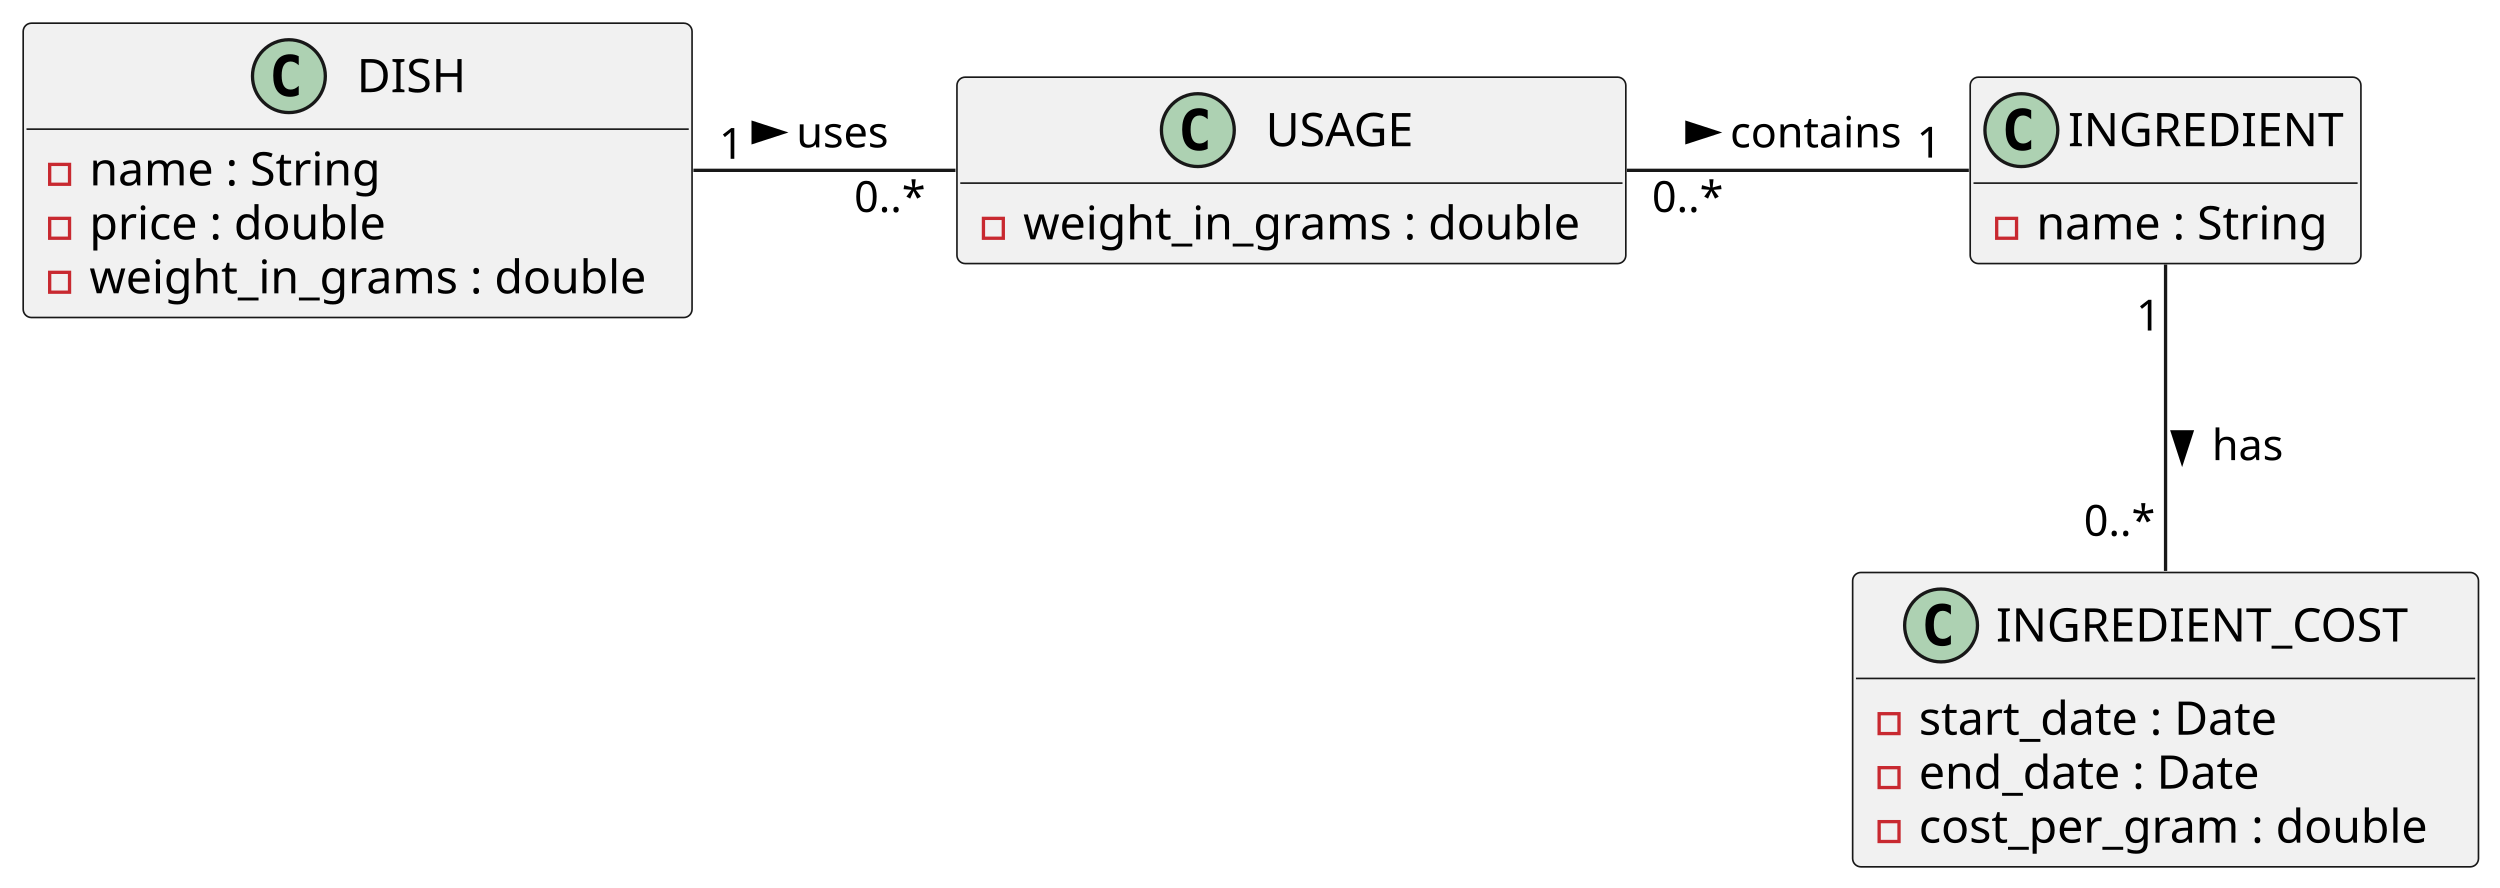
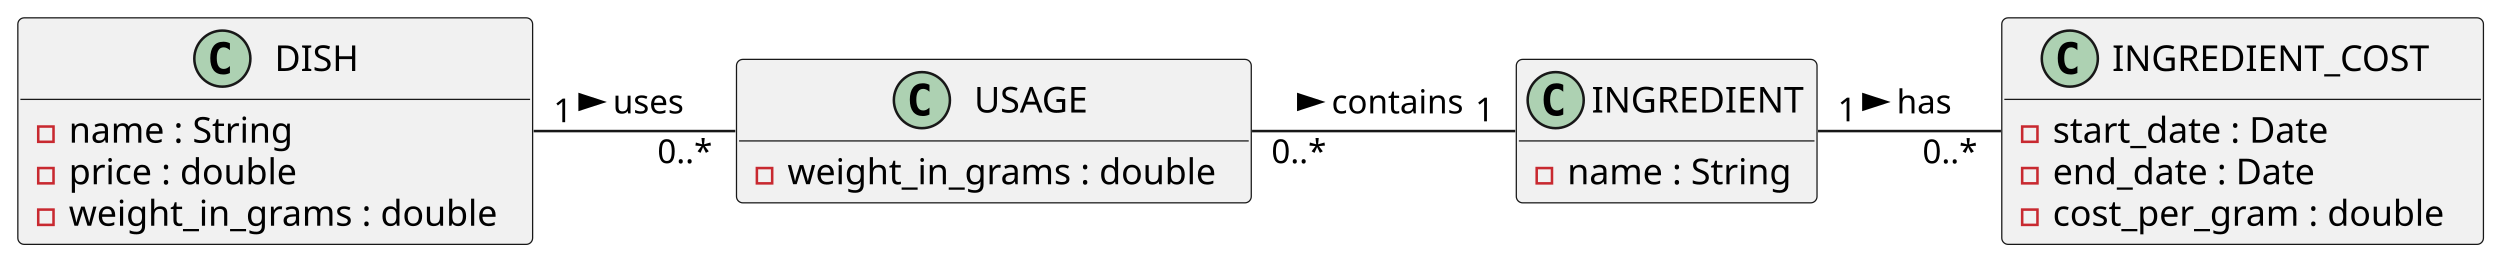
- <svg xmlns="http://www.w3.org/2000/svg" contentStyleType="text/css" height="268px" preserveAspectRatio="none" style="width:755px;height:268px;background:#FFFFFF;" version="1.1" viewBox="0 0 755 268" width="755px" zoomAndPan="magnify">
+ <svg xmlns="http://www.w3.org/2000/svg" contentStyleType="text/css" height="102px" preserveAspectRatio="none" style="width:981px;height:102px;background:#FFFFFF;" version="1.1" viewBox="0 0 981 102" width="981px" zoomAndPan="magnify">
  <defs />
  <g>
    <g id="elem_INGREDIENT">
      <rect codeLine="4" fill="#F1F1F1" height="56.297" id="INGREDIENT" rx="2.5" ry="2.5" style="stroke:#181818;stroke-width:0.5;" width="118" x="595" y="23.3" />
      <ellipse cx="610.45" cy="39.3" fill="#ADD1B2" rx="11" ry="11" style="stroke:#181818;stroke-width:1.0;" />
      <path d="M613.419,44.941 Q612.841,45.237 612.2,45.378 Q611.559,45.534 610.856,45.534 Q608.356,45.534 607.028,43.894 Q605.716,42.237 605.716,39.112 Q605.716,35.987 607.028,34.331 Q608.356,32.675 610.856,32.675 Q611.559,32.675 612.2,32.831 Q612.856,32.987 613.419,33.284 L613.419,36.003 Q612.794,35.425 612.2,35.159 Q611.606,34.878 610.981,34.878 Q609.638,34.878 608.95,35.956 Q608.263,37.019 608.263,39.112 Q608.263,41.206 608.95,42.284 Q609.638,43.347 610.981,43.347 Q611.606,43.347 612.2,43.081 Q612.794,42.8 613.419,42.222 L613.419,44.941 Z " fill="#000000" />
      <text fill="#000000" font-family="sans-serif" font-size="14" lengthAdjust="spacing" textLength="85" x="624.55" y="44.147">INGREDIENT</text>
      <line style="stroke:#181818;stroke-width:0.5;" x1="596" x2="712" y1="55.3" y2="55.3" />
      <rect fill="none" height="6" style="stroke:#C82930;stroke-width:1.0;" width="6" x="603" y="65.948" />
      <text fill="#000000" font-family="sans-serif" font-size="14" lengthAdjust="spacing" textLength="92" x="615" y="72.295">name : String</text>
    </g>
    <g id="elem_INGREDIENT_COST">
-       <rect codeLine="8" fill="#F1F1F1" height="88.891" id="INGREDIENT_COST" rx="2.5" ry="2.5" style="stroke:#181818;stroke-width:0.5;" width="189" x="559.5" y="172.89" />
-       <ellipse cx="586.2" cy="188.89" fill="#ADD1B2" rx="11" ry="11" style="stroke:#181818;stroke-width:1.0;" />
-       <path d="M589.169,194.531 Q588.591,194.827 587.95,194.968 Q587.309,195.124 586.606,195.124 Q584.106,195.124 582.778,193.484 Q581.466,191.827 581.466,188.702 Q581.466,185.577 582.778,183.921 Q584.106,182.265 586.606,182.265 Q587.309,182.265 587.95,182.421 Q588.606,182.577 589.169,182.874 L589.169,185.593 Q588.544,185.015 587.95,184.749 Q587.356,184.468 586.731,184.468 Q585.388,184.468 584.7,185.546 Q584.013,186.609 584.013,188.702 Q584.013,190.796 584.7,191.874 Q585.388,192.937 586.731,192.937 Q587.356,192.937 587.95,192.671 Q588.544,192.39 589.169,191.812 L589.169,194.531 Z " fill="#000000" />
-       <text fill="#000000" font-family="sans-serif" font-size="14" lengthAdjust="spacing" textLength="131" x="602.8" y="193.737">INGREDIENT_COST</text>
-       <line style="stroke:#181818;stroke-width:0.5;" x1="560.5" x2="747.5" y1="204.89" y2="204.89" />
-       <rect fill="none" height="6" style="stroke:#C82930;stroke-width:1.0;" width="6" x="567.5" y="215.538" />
-       <text fill="#000000" font-family="sans-serif" font-size="14" lengthAdjust="spacing" textLength="115" x="579.5" y="221.885">start_date : Date</text>
-       <rect fill="none" height="6" style="stroke:#C82930;stroke-width:1.0;" width="6" x="567.5" y="231.835" />
-       <text fill="#000000" font-family="sans-serif" font-size="14" lengthAdjust="spacing" textLength="111" x="579.5" y="238.182">end_date : Date</text>
-       <rect fill="none" height="6" style="stroke:#C82930;stroke-width:1.0;" width="6" x="567.5" y="248.132" />
-       <text fill="#000000" font-family="sans-serif" font-size="14" lengthAdjust="spacing" textLength="163" x="579.5" y="254.479">cost_per_gram : double</text>
+       <rect codeLine="8" fill="#F1F1F1" height="88.891" id="INGREDIENT_COST" rx="2.5" ry="2.5" style="stroke:#181818;stroke-width:0.5;" width="189" x="785.5" y="7" />
+       <ellipse cx="812.2" cy="23" fill="#ADD1B2" rx="11" ry="11" style="stroke:#181818;stroke-width:1.0;" />
+       <path d="M815.169,28.641 Q814.591,28.938 813.95,29.078 Q813.309,29.234 812.606,29.234 Q810.106,29.234 808.778,27.594 Q807.466,25.938 807.466,22.812 Q807.466,19.688 808.778,18.031 Q810.106,16.375 812.606,16.375 Q813.309,16.375 813.95,16.531 Q814.606,16.688 815.169,16.984 L815.169,19.703 Q814.544,19.125 813.95,18.859 Q813.356,18.578 812.731,18.578 Q811.388,18.578 810.7,19.656 Q810.013,20.719 810.013,22.812 Q810.013,24.906 810.7,25.984 Q811.388,27.047 812.731,27.047 Q813.356,27.047 813.95,26.781 Q814.544,26.5 815.169,25.922 L815.169,28.641 Z " fill="#000000" />
+       <text fill="#000000" font-family="sans-serif" font-size="14" lengthAdjust="spacing" textLength="131" x="828.8" y="27.847">INGREDIENT_COST</text>
+       <line style="stroke:#181818;stroke-width:0.5;" x1="786.5" x2="973.5" y1="39" y2="39" />
+       <rect fill="none" height="6" style="stroke:#C82930;stroke-width:1.0;" width="6" x="793.5" y="49.648" />
+       <text fill="#000000" font-family="sans-serif" font-size="14" lengthAdjust="spacing" textLength="115" x="805.5" y="55.995">start_date : Date</text>
+       <rect fill="none" height="6" style="stroke:#C82930;stroke-width:1.0;" width="6" x="793.5" y="65.945" />
+       <text fill="#000000" font-family="sans-serif" font-size="14" lengthAdjust="spacing" textLength="111" x="805.5" y="72.292">end_date : Date</text>
+       <rect fill="none" height="6" style="stroke:#C82930;stroke-width:1.0;" width="6" x="793.5" y="82.242" />
+       <text fill="#000000" font-family="sans-serif" font-size="14" lengthAdjust="spacing" textLength="163" x="805.5" y="88.589">cost_per_gram : double</text>
    </g>
    <g id="elem_DISH">
      <rect codeLine="16" fill="#F1F1F1" height="88.891" id="DISH" rx="2.5" ry="2.5" style="stroke:#181818;stroke-width:0.5;" width="202" x="7" y="7" />
      <ellipse cx="87.25" cy="23" fill="#ADD1B2" rx="11" ry="11" style="stroke:#181818;stroke-width:1.0;" />
      <path d="M90.219,28.641 Q89.641,28.938 89,29.078 Q88.359,29.234 87.656,29.234 Q85.156,29.234 83.828,27.594 Q82.516,25.938 82.516,22.812 Q82.516,19.688 83.828,18.031 Q85.156,16.375 87.656,16.375 Q88.359,16.375 89,16.531 Q89.656,16.688 90.219,16.984 L90.219,19.703 Q89.594,19.125 89,18.859 Q88.406,18.578 87.781,18.578 Q86.438,18.578 85.75,19.656 Q85.062,20.719 85.062,22.812 Q85.062,24.906 85.75,25.984 Q86.438,27.047 87.781,27.047 Q88.406,27.047 89,26.781 Q89.594,26.5 90.219,25.922 L90.219,28.641 Z " fill="#000000" />
      <text fill="#000000" font-family="sans-serif" font-size="14" lengthAdjust="spacing" textLength="33" x="107.75" y="27.847">DISH</text>
      <line style="stroke:#181818;stroke-width:0.5;" x1="8" x2="208" y1="39" y2="39" />
      <rect fill="none" height="6" style="stroke:#C82930;stroke-width:1.0;" width="6" x="15" y="49.648" />
      <text fill="#000000" font-family="sans-serif" font-size="14" lengthAdjust="spacing" textLength="92" x="27" y="55.995">name : String</text>
      <rect fill="none" height="6" style="stroke:#C82930;stroke-width:1.0;" width="6" x="15" y="65.945" />
      <text fill="#000000" font-family="sans-serif" font-size="14" lengthAdjust="spacing" textLength="95" x="27" y="72.292">price : double</text>
      <rect fill="none" height="6" style="stroke:#C82930;stroke-width:1.0;" width="6" x="15" y="82.242" />
      <text fill="#000000" font-family="sans-serif" font-size="14" lengthAdjust="spacing" textLength="176" x="27" y="88.589">weight_in_grams : double</text>
    </g>
    <g id="elem_USAGE">
      <rect codeLine="22" fill="#F1F1F1" height="56.297" id="USAGE" rx="2.5" ry="2.5" style="stroke:#181818;stroke-width:0.5;" width="202" x="289" y="23.3" />
      <ellipse cx="361.75" cy="39.3" fill="#ADD1B2" rx="11" ry="11" style="stroke:#181818;stroke-width:1.0;" />
      <path d="M364.719,44.941 Q364.141,45.237 363.5,45.378 Q362.859,45.534 362.156,45.534 Q359.656,45.534 358.328,43.894 Q357.016,42.237 357.016,39.112 Q357.016,35.987 358.328,34.331 Q359.656,32.675 362.156,32.675 Q362.859,32.675 363.5,32.831 Q364.156,32.987 364.719,33.284 L364.719,36.003 Q364.094,35.425 363.5,35.159 Q362.906,34.878 362.281,34.878 Q360.938,34.878 360.25,35.956 Q359.562,37.019 359.562,39.112 Q359.562,41.206 360.25,42.284 Q360.938,43.347 362.281,43.347 Q362.906,43.347 363.5,43.081 Q364.094,42.8 364.719,42.222 L364.719,44.941 Z " fill="#000000" />
      <text fill="#000000" font-family="sans-serif" font-size="14" lengthAdjust="spacing" textLength="48" x="382.25" y="44.147">USAGE</text>
      <line style="stroke:#181818;stroke-width:0.5;" x1="290" x2="490" y1="55.3" y2="55.3" />
      <rect fill="none" height="6" style="stroke:#C82930;stroke-width:1.0;" width="6" x="297" y="65.948" />
      <text fill="#000000" font-family="sans-serif" font-size="14" lengthAdjust="spacing" textLength="176" x="309" y="72.295">weight_in_grams : double</text>
    </g>
    <g id="link_INGREDIENT_INGREDIENT_COST">
-       <path codeLine="14" d="M654,79.88 C654,105.12 654,142.99 654,172.43 " fill="none" id="INGREDIENT-INGREDIENT_COST" style="stroke:#181818;stroke-width:1.0;" />
-       <polygon fill="#000000" points="659,139.456,661.939,130.411,656.061,130.411,659,139.456" style="stroke:#000000;stroke-width:1.0;" />
-       <text fill="#000000" font-family="sans-serif" font-size="13" lengthAdjust="spacing" textLength="23" x="668" y="138.957">has</text>
-       <text fill="#000000" font-family="sans-serif" font-size="13" lengthAdjust="spacing" textLength="8" x="645.125" y="99.822">1</text>
-       <text fill="#000000" font-family="sans-serif" font-size="13" lengthAdjust="spacing" textLength="23" x="629.311" y="161.81">0..*</text>
+       <path codeLine="14" d="M713.38,51.44 C735.35,51.44 760.84,51.44 785.18,51.44 " fill="none" id="INGREDIENT-INGREDIENT_COST" style="stroke:#181818;stroke-width:1.0;" />
+       <polygon fill="#000000" points="740.25,40.006,731.205,37.068,731.205,42.945,740.25,40.006" style="stroke:#000000;stroke-width:1.0;" />
+       <text fill="#000000" font-family="sans-serif" font-size="13" lengthAdjust="spacing" textLength="23" x="744.25" y="44.507">has</text>
+       <text fill="#000000" font-family="sans-serif" font-size="13" lengthAdjust="spacing" textLength="8" x="721.104" y="47.6">1</text>
+       <text fill="#000000" font-family="sans-serif" font-size="13" lengthAdjust="spacing" textLength="23" x="754.372" y="64.062">0..*</text>
    </g>
    <g id="link_USAGE_INGREDIENT">
      <path codeLine="26" d="M491.31,51.44 C526.21,51.44 564.14,51.44 594.59,51.44 " fill="none" id="USAGE-INGREDIENT" style="stroke:#181818;stroke-width:1.0;" />
      <polygon fill="#000000" points="518.5,40.006,509.455,37.068,509.455,42.945,518.5,40.006" style="stroke:#000000;stroke-width:1.0;" />
      <text fill="#000000" font-family="sans-serif" font-size="13" lengthAdjust="spacing" textLength="54" x="522.5" y="44.507">contains</text>
      <text fill="#000000" font-family="sans-serif" font-size="13" lengthAdjust="spacing" textLength="23" x="498.889" y="64.015">0..*</text>
      <text fill="#000000" font-family="sans-serif" font-size="13" lengthAdjust="spacing" textLength="8" x="578.862" y="47.6">1</text>
    </g>
    <g id="link_DISH_USAGE">
      <path codeLine="27" d="M209.41,51.44 C235.15,51.44 262.8,51.44 288.54,51.44 " fill="none" id="DISH-USAGE" style="stroke:#181818;stroke-width:1.0;" />
      <polygon fill="#000000" points="236.5,40.006,227.455,37.068,227.455,42.945,236.5,40.006" style="stroke:#000000;stroke-width:1.0;" />
      <text fill="#000000" font-family="sans-serif" font-size="13" lengthAdjust="spacing" textLength="30" x="240.5" y="44.507">uses</text>
      <text fill="#000000" font-family="sans-serif" font-size="13" lengthAdjust="spacing" textLength="8" x="217.151" y="47.961">1</text>
      <text fill="#000000" font-family="sans-serif" font-size="13" lengthAdjust="spacing" textLength="23" x="257.95" y="64.015">0..*</text>
    </g>
  </g>
</svg>
